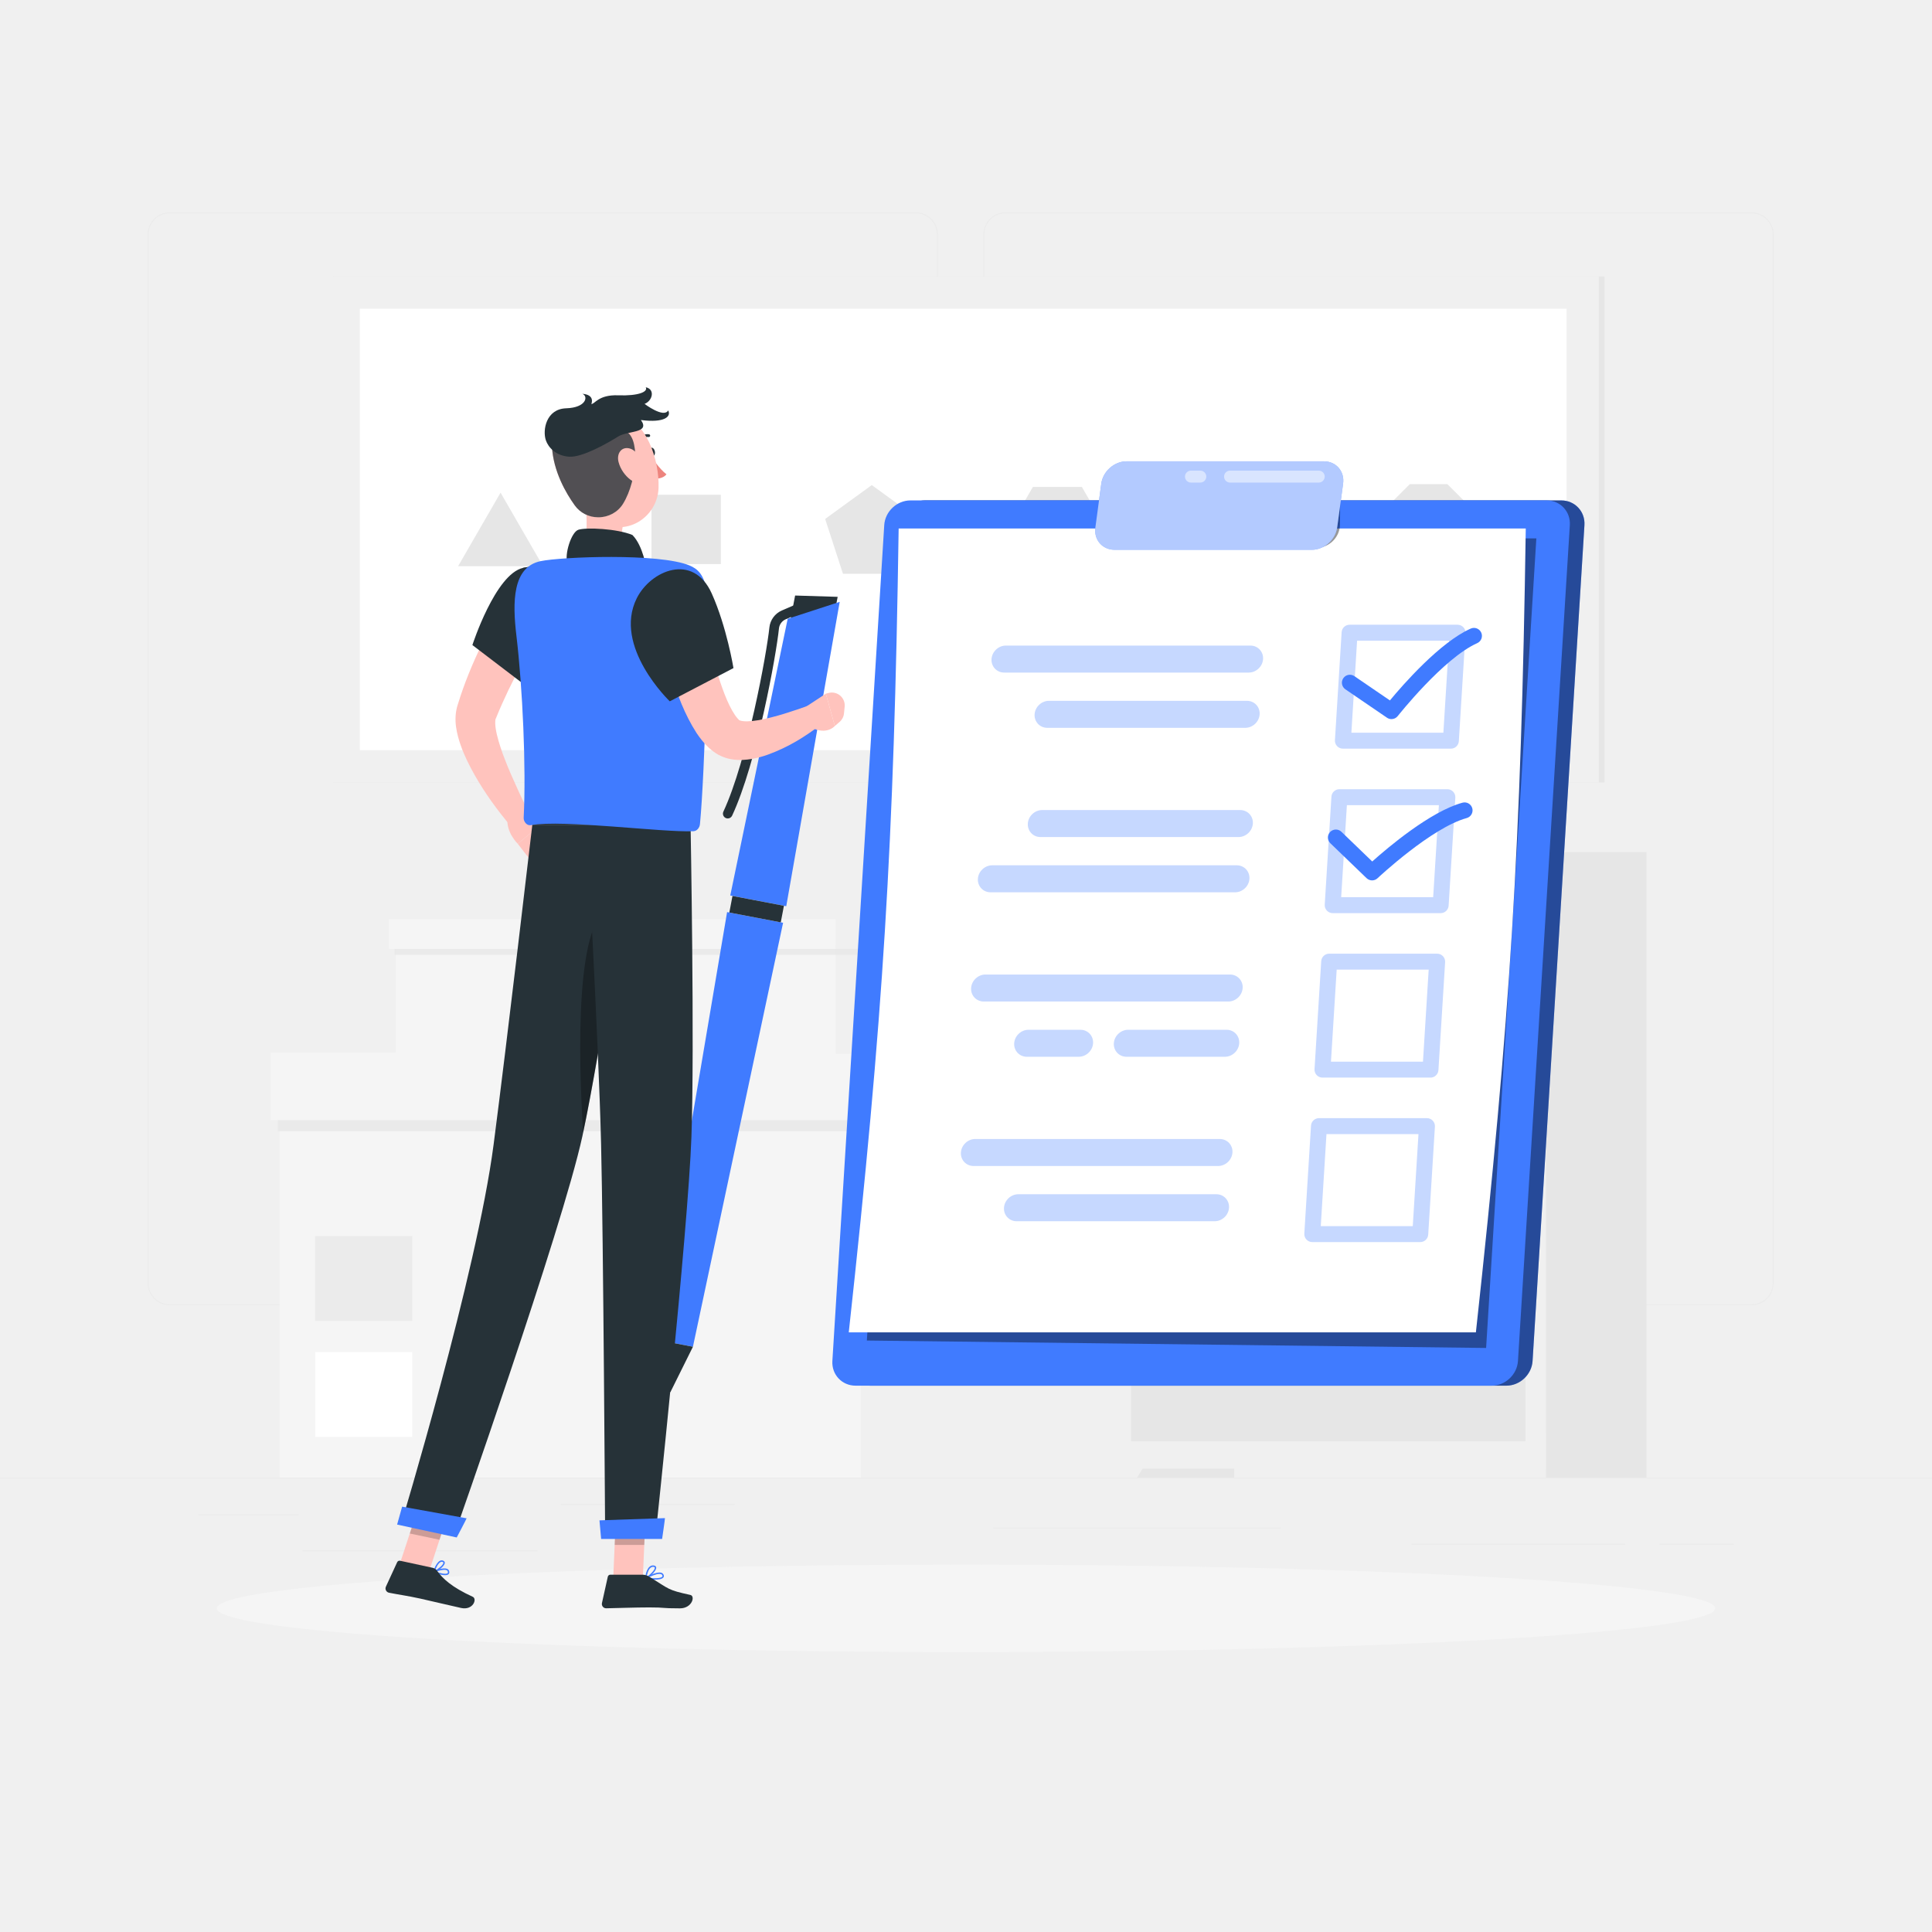
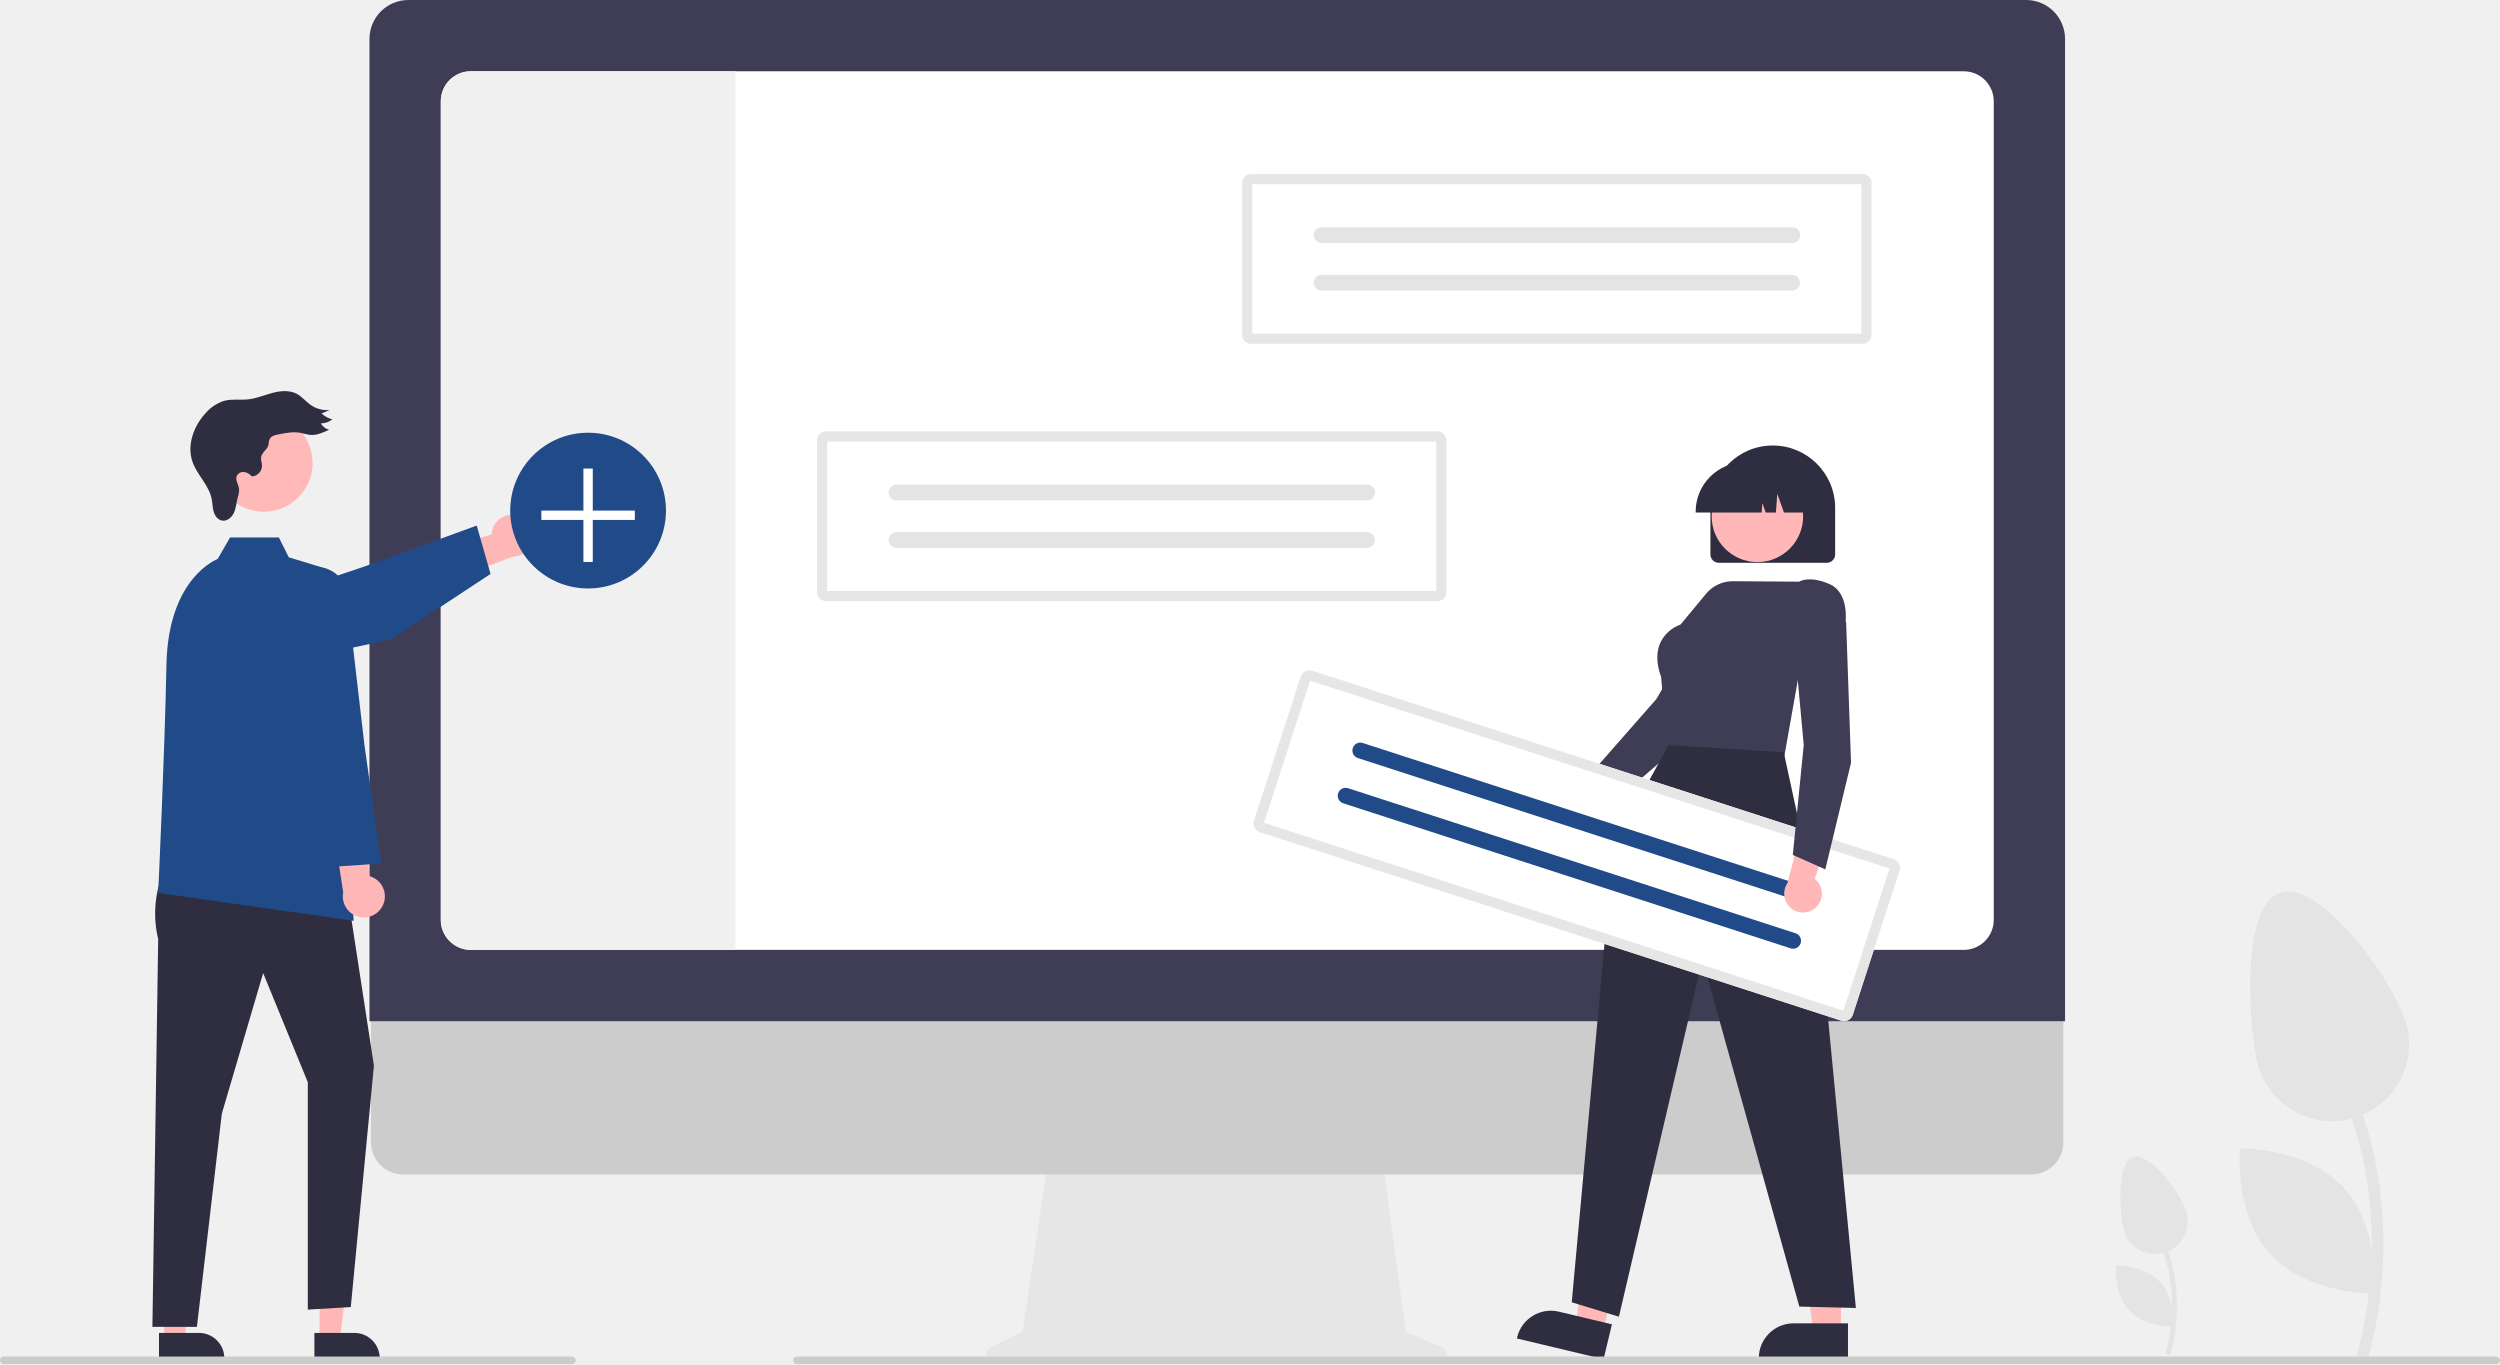
- <svg xmlns="http://www.w3.org/2000/svg" version="1.1" x="0px" y="0px" viewBox="0 0 500 500" style="enable-background:new 0 0 500 500;" xml:space="preserve">
-   <g id="Background_Complete">
-     <g>
-       <g>
-         <rect y="382.398" style="fill:#EBEBEB;" width="500" height="0.25" />
-         <path style="fill:#EBEBEB;" d="M237.014,337.8H43.915c-3.147,0-5.708-2.561-5.708-5.708V60.66c0-3.147,2.561-5.708,5.708-5.708     h193.099c3.146,0,5.707,2.561,5.707,5.708v271.432C242.721,335.239,240.16,337.8,237.014,337.8z M43.915,55.203     c-3.01,0-5.458,2.448-5.458,5.458v271.432c0,3.01,2.448,5.458,5.458,5.458h193.099c3.009,0,5.457-2.448,5.457-5.458V60.66     c0-3.009-2.448-5.458-5.457-5.458H43.915z" />
-         <path style="fill:#EBEBEB;" d="M453.31,337.8H260.212c-3.147,0-5.707-2.561-5.707-5.708V60.66c0-3.147,2.561-5.708,5.707-5.708     H453.31c3.148,0,5.708,2.561,5.708,5.708v271.432C459.019,335.239,456.458,337.8,453.31,337.8z M260.212,55.203     c-3.009,0-5.457,2.448-5.457,5.458v271.432c0,3.01,2.448,5.458,5.457,5.458H453.31c3.01,0,5.458-2.448,5.458-5.458V60.66     c0-3.009-2.448-5.458-5.458-5.458H260.212z" />
-       </g>
-       <g>
-         <rect x="51.279" y="391.922" style="fill:#EBEBEB;" width="25.997" height="0.25" />
-         <rect x="145.153" y="389.208" style="fill:#EBEBEB;" width="45.027" height="0.25" />
-         <rect x="78.277" y="401.208" style="fill:#EBEBEB;" width="60.792" height="0.25" />
-         <rect x="429.487" y="399.528" style="fill:#EBEBEB;" width="19.235" height="0.25" />
-         <rect x="365.291" y="399.528" style="fill:#EBEBEB;" width="55.292" height="0.25" />
-         <rect x="257.047" y="395.306" style="fill:#EBEBEB;" width="74.467" height="0.25" />
-       </g>
-     </g>
-     <g>
-       <g>
-         <g>
-           <rect x="222.815" y="274.51" style="fill:#F0F0F0;" width="42.049" height="107.889" />
-           <rect x="72.351" y="274.51" transform="matrix(-1 -1.224647e-16 1.224647e-16 -1 295.1656 656.9081)" style="fill:#F5F5F5;" width="150.465" height="107.889" />
-           <rect x="81.571" y="349.921" transform="matrix(-1 -1.224647e-16 1.224647e-16 -1 188.2566 721.8099)" style="fill:#FFFFFF;" width="25.115" height="21.968" />
-           <rect x="81.571" y="319.889" transform="matrix(-1 -1.224647e-16 1.224647e-16 -1 188.2566 661.7457)" style="fill:#EBEBEB;" width="25.115" height="21.968" />
-           <rect x="71.911" y="288.437" style="opacity:0.7;fill:#E6E6E6;" width="192.953" height="4.332" />
-         </g>
-         <g>
-           <rect x="222.815" y="272.418" style="fill:#F0F0F0;" width="44.37" height="17.475" />
-           <rect x="70.03" y="272.418" transform="matrix(-1 -1.224647e-16 1.224647e-16 -1 292.845 562.3096)" style="fill:#F5F5F5;" width="152.785" height="17.475" />
-         </g>
-       </g>
-       <g>
-         <g>
-           <rect x="216.246" y="239.436" style="fill:#F0F0F0;" width="32.677" height="33.253" />
-           <rect x="102.458" y="239.436" transform="matrix(-1 -1.224647e-16 1.224647e-16 -1 318.7046 512.1246)" style="fill:#F5F5F5;" width="113.788" height="33.253" />
-           <rect x="102.117" y="244.449" style="opacity:0.7;fill:#E6E6E6;" width="146.806" height="2.686" />
-         </g>
-         <g>
-           <rect x="216.246" y="237.81" style="fill:#F0F0F0;" width="34.48" height="7.77" />
-           <rect x="100.655" y="237.81" transform="matrix(-1 -1.224647e-16 1.224647e-16 -1 316.9012 483.3903)" style="fill:#F5F5F5;" width="115.591" height="7.77" />
-         </g>
-       </g>
-       <g>
-         <g>
-           <rect x="287.409" y="220.522" transform="matrix(-1 -1.224647e-16 1.224647e-16 -1 606.8085 602.9208)" style="fill:#E6E6E6;" width="31.991" height="161.876" />
-           <polygon style="fill:#F0F0F0;" points="294.258,382.398 287.409,382.398 287.409,370.92 301.44,370.92     " />
-           <rect x="394.123" y="220.522" transform="matrix(-1 -1.224647e-16 1.224647e-16 -1 820.2379 602.9208)" style="fill:#E6E6E6;" width="31.992" height="161.876" />
-           <rect x="287.409" y="220.522" transform="matrix(-1 -1.224647e-16 1.224647e-16 -1 687.5097 600.6029)" style="fill:#F0F0F0;" width="112.692" height="159.558" />
-           <rect x="292.722" y="227.594" transform="matrix(-1 -1.224647e-16 1.224647e-16 -1 687.5097 498.9454)" style="fill:#E6E6E6;" width="102.065" height="43.757" />
-           <path style="fill:#FAFAFA;" d="M350.463,248.541c0,3.705-3.003,6.708-6.708,6.708c-3.705,0-6.708-3.003-6.708-6.708      c0-3.705,3.003-6.708,6.708-6.708C347.46,241.833,350.463,244.837,350.463,248.541z" />
-           <polygon style="fill:#F0F0F0;" points="393.251,382.398 400.101,382.398 400.101,370.92 386.069,370.92     " />
-           <rect x="292.722" y="278.423" style="fill:#E6E6E6;" width="102.065" height="94.586" />
-           <circle style="fill:#FAFAFA;" cx="380.691" cy="292.52" r="6.708" />
-         </g>
-       </g>
-       <g>
-         <g>
-           <rect x="185.238" y="-27.507" transform="matrix(-1.836970e-16 1 -1 -1.836970e-16 387.7407 -113.713)" style="fill:#E6E6E6;" width="130.977" height="329.042" />
-           <rect x="183.785" y="-27.507" transform="matrix(-1.836970e-16 1 -1 -1.836970e-16 386.287 -112.2593)" style="fill:#F0F0F0;" width="130.977" height="329.042" />
-           <rect x="93.126" y="79.898" style="fill:#FFFFFF;" width="312.296" height="114.231" />
-         </g>
-         <polygon style="fill:#E6E6E6;" points="129.544,127.497 118.556,146.53 140.533,146.53    " />
-         <rect x="168.607" y="128.042" style="fill:#E6E6E6;" width="17.945" height="17.945" />
-         <polygon style="fill:#E6E6E6;" points="225.615,125.537 213.548,134.304 218.157,148.491 233.074,148.491 237.683,134.304    " />
-         <polygon style="fill:#E6E6E6;" points="279.995,126.025 267.306,126.025 260.962,137.014 267.306,148.003 279.995,148.003      286.339,137.014    " />
-         <polygon style="fill:#E6E6E6;" points="321.686,124.953 311.766,129.731 309.315,140.466 316.181,149.074 327.192,149.074      334.057,140.466 331.607,129.731    " />
-         <polygon style="fill:#E6E6E6;" points="374.577,125.291 364.866,125.291 357.999,132.158 357.999,141.87 364.866,148.737      374.577,148.737 381.444,141.87 381.444,132.158    " />
-       </g>
-     </g>
-   </g>
-   <g id="Background_Simple" style="display:none;">
-     <g style="display:inline;">
-       <path style="fill:#407BFF;" d="M243.603,327.371C159.159,315.009,63.76,275.8,73.804,179.666    c9.112-87.219,107.515-131.674,185.062-78.391c33.448,22.982,39.587,63.311,77.505,81.69    c37.904,18.372,93.03,19.875,93.189,75.254C429.805,343.967,299.172,335.506,243.603,327.371z" />
-       <path style="opacity:0.9;fill:#FFFFFF;" d="M243.603,327.371C159.159,315.009,63.76,275.8,73.804,179.666    c9.112-87.219,107.515-131.674,185.062-78.391c33.448,22.982,39.587,63.311,77.505,81.69    c37.904,18.372,93.03,19.875,93.189,75.254C429.805,343.967,299.172,335.506,243.603,327.371z" />
-     </g>
-   </g>
-   <g id="Shadow_1_">
-     <ellipse id="_x3C_Path_x3E__332_" style="fill:#F5F5F5;" cx="250" cy="416.238" rx="193.889" ry="11.323" />
-   </g>
-   <g id="To_Do_List">
-     <g>
-       <g>
-         <path style="fill:#407BFF;" d="M239.408,129.506h164.653c3.513,0,6.209,2.874,5.991,6.387l-13.423,216.331     c-0.218,3.513-3.271,6.387-6.784,6.387H225.192c-3.513,0-6.209-2.874-5.991-6.387l13.424-216.331     C232.842,132.38,235.895,129.506,239.408,129.506z" />
-         <path style="opacity:0.4;" d="M239.408,129.506h164.653c3.513,0,6.209,2.874,5.991,6.387l-13.423,216.331     c-0.218,3.513-3.271,6.387-6.784,6.387H225.192c-3.513,0-6.209-2.874-5.991-6.387l13.424-216.331     C232.842,132.38,235.895,129.506,239.408,129.506z" />
-       </g>
-       <path style="fill:#407BFF;" d="M235.626,129.506h164.654c3.513,0,6.209,2.874,5.991,6.387l-13.423,216.331    c-0.218,3.513-3.271,6.387-6.784,6.387H221.409c-3.513,0-6.209-2.874-5.991-6.387l13.424-216.331    C229.06,132.38,232.113,129.506,235.626,129.506z" />
-       <polygon style="opacity:0.4;" points="224.343,346.93 384.605,348.852 397.606,139.331 237.225,139.331   " />
-       <path style="fill:#FFFFFF;" d="M219.661,344.81c54.1,0,108.199,0,162.298,0c8.945-81.906,11.689-126.125,12.909-208.031    c-54.099,0-108.199,0-162.298,0C231.35,218.685,228.606,262.903,219.661,344.81z" />
-       <g>
-         <path style="opacity:0.3;fill:#407BFF;" d="M375.485,193.753H347.54c-0.569,0-1.113-0.235-1.503-0.65     c-0.391-0.415-0.592-0.973-0.557-1.541l1.734-27.944c0.068-1.088,0.97-1.936,2.06-1.936h27.945c0.569,0,1.113,0.235,1.503,0.65     c0.391,0.415,0.592,0.973,0.557,1.541l-1.734,27.944C377.477,192.905,376.575,193.753,375.485,193.753z M349.735,189.626h23.81     l1.479-23.817h-23.811L349.735,189.626z" />
-         <path style="opacity:0.3;fill:#407BFF;" d="M372.844,236.319h-27.944c-0.569,0-1.113-0.235-1.503-0.65     c-0.391-0.415-0.592-0.973-0.557-1.541l1.733-27.945c0.068-1.088,0.97-1.936,2.06-1.936h27.945c0.569,0,1.113,0.235,1.503,0.65     c0.391,0.415,0.592,0.973,0.557,1.541l-1.734,27.945C374.835,235.472,373.934,236.319,372.844,236.319z M347.095,232.192h23.81     l1.479-23.818h-23.811L347.095,232.192z" />
-         <path style="opacity:0.3;fill:#407BFF;" d="M370.203,278.885h-27.945c-0.569,0-1.113-0.235-1.503-0.65     c-0.391-0.415-0.592-0.973-0.557-1.541l1.734-27.945c0.068-1.088,0.97-1.936,2.06-1.936h27.944c0.569,0,1.113,0.235,1.503,0.65     c0.391,0.415,0.592,0.973,0.557,1.541l-1.733,27.945C372.194,278.037,371.293,278.885,370.203,278.885z M344.453,274.758h23.811     l1.478-23.818h-23.81L344.453,274.758z" />
-         <path style="opacity:0.3;fill:#407BFF;" d="M367.561,321.45h-27.944c-0.569,0-1.113-0.235-1.503-0.65     c-0.391-0.415-0.592-0.973-0.557-1.541l1.733-27.945c0.068-1.088,0.97-1.936,2.06-1.936h27.945c0.569,0,1.113,0.235,1.503,0.65     c0.391,0.415,0.592,0.973,0.557,1.541l-1.734,27.945C369.553,320.603,368.651,321.45,367.561,321.45z M341.813,317.323h23.81     l1.478-23.818H343.29L341.813,317.323z" />
-         <path style="opacity:0.3;fill:#407BFF;" d="M259.882,174.062h63.289c1.921,0,3.591-1.572,3.71-3.493l0,0     c0.119-1.921-1.355-3.493-3.276-3.493h-63.289c-1.921,0-3.591,1.572-3.71,3.493l0,0     C256.486,172.49,257.961,174.062,259.882,174.062z" />
-         <path style="opacity:0.3;fill:#407BFF;" d="M271.03,188.359h51.254c1.921,0,3.591-1.572,3.71-3.493l0,0     c0.119-1.921-1.355-3.493-3.276-3.493h-51.254c-1.921,0-3.591,1.572-3.71,3.493l0,0     C267.634,186.787,269.108,188.359,271.03,188.359z" />
-         <path style="opacity:0.3;fill:#407BFF;" d="M256.787,223.938h63.289c1.921,0,3.396,1.572,3.276,3.493l0,0     c-0.119,1.921-1.789,3.493-3.71,3.493h-63.289c-1.921,0-3.396-1.572-3.276-3.493l0,0     C253.197,225.51,254.866,223.938,256.787,223.938z" />
-         <path style="opacity:0.3;fill:#407BFF;" d="M269.709,209.641h51.254c1.921,0,3.396,1.572,3.276,3.493l0,0     c-0.119,1.921-1.789,3.493-3.71,3.493h-51.254c-1.921,0-3.396-1.572-3.276-3.493l0,0     C266.118,211.213,267.788,209.641,269.709,209.641z" />
-         <path style="opacity:0.3;fill:#407BFF;" d="M254.6,259.193h63.289c1.921,0,3.591-1.572,3.71-3.493l0,0     c0.119-1.921-1.355-3.493-3.276-3.493h-63.289c-1.921,0-3.591,1.572-3.71,3.493l0,0     C251.204,257.621,252.678,259.193,254.6,259.193z" />
-         <path style="opacity:0.3;fill:#407BFF;" d="M291.536,273.49h25.465c1.921,0,3.591-1.572,3.71-3.493l0,0     c0.119-1.921-1.355-3.493-3.276-3.493H291.97c-1.921,0-3.591,1.572-3.71,3.493l0,0     C288.141,271.918,289.615,273.49,291.536,273.49z" />
-         <path style="opacity:0.3;fill:#407BFF;" d="M265.747,273.49h13.43c1.921,0,3.591-1.572,3.71-3.493l0,0     c0.119-1.921-1.355-3.493-3.276-3.493h-13.43c-1.921,0-3.591,1.572-3.71,3.493l0,0     C262.352,271.918,263.826,273.49,265.747,273.49z" />
-         <path style="opacity:0.3;fill:#407BFF;" d="M251.958,301.759h63.289c1.921,0,3.591-1.572,3.71-3.493v0     c0.119-1.921-1.355-3.493-3.276-3.493h-63.289c-1.921,0-3.591,1.572-3.71,3.493v0     C248.563,300.187,250.037,301.759,251.958,301.759z" />
-         <path style="opacity:0.3;fill:#407BFF;" d="M263.106,316.055h51.254c1.921,0,3.591-1.572,3.71-3.493l0,0     c0.119-1.921-1.355-3.493-3.276-3.493h-51.254c-1.921,0-3.591,1.572-3.71,3.493l0,0     C259.71,314.483,261.185,316.055,263.106,316.055z" />
-         <path style="fill:#407BFF;" d="M360.113,186.105c-0.401,0-0.807-0.117-1.162-0.36l-10.768-7.355     c-0.94-0.643-1.183-1.926-0.539-2.867c0.642-0.94,1.923-1.184,2.867-0.539l9.199,6.284c3.357-4.051,12.94-15.036,20.91-18.59     c1.036-0.463,2.26,0.003,2.725,1.045c0.464,1.04-0.004,2.261-1.045,2.725c-8.701,3.878-20.446,18.721-20.565,18.87     C361.331,185.832,360.727,186.105,360.113,186.105z" />
-         <path style="fill:#407BFF;" d="M355.097,227.844c-0.517,0-1.032-0.193-1.432-0.578l-9.373-9.035     c-0.82-0.791-0.845-2.097-0.054-2.917c0.792-0.82,2.098-0.843,2.917-0.054l7.979,7.691c3.945-3.528,15.017-12.935,23.357-15.216     c1.099-0.302,2.233,0.348,2.534,1.446c0.301,1.099-0.347,2.233-1.446,2.534c-9.122,2.494-22.93,15.436-23.068,15.566     C356.114,227.656,355.605,227.844,355.097,227.844z" />
-       </g>
-       <path style="opacity:0.4;" d="M337.57,141.735l3.044,0.03c3.372,0.033,6.149-2.696,6.173-6.065l0.039-5.576    c0.003-0.347-0.267-0.618-0.615-0.618h-8.478c-0.375,0-0.693,0.315-0.696,0.69l-0.076,10.921    C336.959,141.461,337.225,141.731,337.57,141.735z" />
-       <g>
-         <g>
-           <path style="fill:#407BFF;" d="M291.551,119.388h51.062c3.168,0,5.41,2.592,4.982,5.759l-1.536,11.377      c-0.428,3.168-3.369,5.76-6.537,5.76h-51.062c-3.168,0-5.41-2.592-4.982-5.76l1.536-11.377      C285.441,121.98,288.383,119.388,291.551,119.388z" />
-           <path style="opacity:0.6;fill:#FFFFFF;" d="M291.551,119.388h51.062c3.168,0,5.41,2.592,4.982,5.759l-1.536,11.377      c-0.428,3.168-3.369,5.76-6.537,5.76h-51.062c-3.168,0-5.41-2.592-4.982-5.76l1.536-11.377      C285.441,121.98,288.383,119.388,291.551,119.388z" />
-         </g>
-         <path style="opacity:0.5;fill:#FFFFFF;" d="M341.287,124.89h-22.952c-0.854,0-1.547-0.692-1.547-1.547     c0-0.854,0.692-1.547,1.547-1.547h22.952c0.854,0,1.547,0.692,1.547,1.547C342.834,124.197,342.142,124.89,341.287,124.89z" />
-         <path style="opacity:0.5;fill:#FFFFFF;" d="M310.642,124.89h-2.422c-0.854,0-1.547-0.692-1.547-1.547     c0-0.854,0.692-1.547,1.547-1.547h2.422c0.854,0,1.547,0.692,1.547,1.547C312.189,124.197,311.496,124.89,310.642,124.89z" />
-       </g>
-     </g>
-   </g>
-   <g id="Character_1_">
-     <g>
-       <g>
-         <polygon style="fill:#407BFF;" points="169.462,346.654 179.331,348.537 202.662,238.816 188.172,236.051    " />
-         <polygon style="fill:#263238;" points="204.152,162.636 215.968,158.755 216.787,154.462 205.776,154.123    " />
-         <polygon style="fill:#407BFF;" points="203.854,160.139 217.313,155.761 203.482,234.523 188.991,231.758    " />
-         <rect x="189.05" y="233.102" transform="matrix(-0.9823 -0.1874 0.1874 -0.9823 344.0817 503.1089)" style="fill:#263238;" width="13.553" height="4.37" />
-         <path style="fill:#407BFF;" d="M171.236,359.641c-0.124,0.65,0.148,1.249,0.607,1.336c0.46,0.088,0.933-0.368,1.057-1.018     c0.124-0.65-0.148-1.249-0.607-1.336C171.833,358.534,171.36,358.991,171.236,359.641z" />
-         <polygon style="fill:#263238;" points="170.56,359.723 173.498,360.284 179.331,348.537 169.462,346.654    " />
-         <path style="fill:#263238;" d="M188.339,211.817c-0.176,0-0.355-0.038-0.525-0.117c-0.623-0.29-0.893-1.031-0.602-1.654     c6.196-13.284,11.228-41.043,11.904-47.645c0.199-1.947,1.442-3.64,3.243-4.415l3.27-1.409c0.632-0.272,1.364,0.018,1.636,0.649     c0.272,0.632-0.019,1.364-0.65,1.636l-3.271,1.41c-0.973,0.419-1.644,1.332-1.751,2.383c-0.71,6.933-5.707,34.684-12.124,48.443     C189.257,211.551,188.808,211.817,188.339,211.817z" />
-       </g>
-       <g>
-         <g>
-           <path style="fill:#FFC3BD;" d="M142.273,158.792c-2.492,4.265-5.01,8.794-7.371,13.236c-1.173,2.238-2.31,4.486-3.405,6.736      c-1.053,2.259-2.104,4.517-3.004,6.779l-0.17,0.41c0.001,0.007-0.015-0.017-0.021,0.01c-0.022,0.023-0.049,0.101-0.072,0.21      c-0.052,0.217-0.071,0.568-0.067,0.978c0.012,0.829,0.176,1.87,0.422,2.936c0.517,2.148,1.281,4.47,2.196,6.757      c0.891,2.307,1.912,4.619,2.971,6.932c1.034,2.316,2.194,4.646,3.292,6.902l-4.749,3.244c-3.539-4.153-6.66-8.465-9.418-13.269      c-1.343-2.418-2.647-4.911-3.644-7.765c-0.497-1.435-0.946-2.945-1.201-4.716c-0.127-0.888-0.185-1.849-0.119-2.932      c0.035-0.541,0.103-1.111,0.238-1.722c0.055-0.294,0.157-0.624,0.245-0.932l0.162-0.511c1.637-5.332,3.739-10.343,6.057-15.212      c2.348-4.88,4.859-9.516,7.785-14.182L142.273,158.792z" />
-           <path style="fill:#FFC3BD;" d="M136.351,209.251l4.466,3.478l-6.824,5.636c0,0-3.115-3.011-2.634-6.69L136.351,209.251z" />
-           <polygon style="fill:#FFC3BD;" points="142.638,217.809 138.092,223.66 133.993,218.366 140.818,212.729     " />
-           <path style="fill:#263238;" d="M168.042,117.108c0.123,0.605,0.544,1.031,0.939,0.951c0.396-0.08,0.617-0.636,0.494-1.242      c-0.123-0.606-0.544-1.031-0.939-0.951C168.14,115.947,167.919,116.503,168.042,117.108z" />
-           <path style="fill:#ED847E;" d="M168.53,118.15c0,0,2.087,3.213,3.945,4.59c-0.868,1.217-2.782,1.131-2.782,1.131L168.53,118.15z      " />
-           <path style="fill:#263238;" d="M165.142,114.197c-0.088,0-0.177-0.032-0.246-0.096c-0.147-0.136-0.156-0.366-0.02-0.513      c1.363-1.475,3.016-1.213,3.087-1.201c0.197,0.034,0.33,0.221,0.297,0.418c-0.034,0.197-0.224,0.329-0.417,0.297l0,0      c-0.054-0.009-1.347-0.198-2.434,0.978C165.337,114.157,165.24,114.197,165.142,114.197z" />
-           <path style="fill:#FFC3BD;" d="M150.795,125.624c1.099,5.604,2.195,15.871-1.726,19.611c0,0,1.532,5.685,11.945,5.685      c11.45,0,5.472-5.684,5.472-5.684c-6.249-1.492-6.088-6.129-4.999-10.483L150.795,125.624z" />
-           <path style="fill:#263238;" d="M146.854,145.657c-0.833-1.978,0.951-7.976,2.849-8.563c2.089-0.646,10.029-0.285,13.97,1.364      c2.803,2.84,3.612,8.738,3.612,8.738L146.854,145.657z" />
-           <path style="fill:#407BFF;" d="M114.147,407.525c0.768,0.166,1.537,0.21,1.907-0.105c0.155-0.132,0.312-0.386,0.176-0.843      c-0.072-0.24-0.228-0.42-0.467-0.534c-1.034-0.494-3.411,0.475-3.512,0.517c-0.066,0.027-0.11,0.091-0.112,0.162      c-0.003,0.072,0.038,0.138,0.102,0.169C112.605,407.066,113.376,407.358,114.147,407.525z M115.394,406.301      c0.078,0.017,0.15,0.04,0.213,0.07c0.144,0.069,0.234,0.17,0.276,0.31c0.097,0.327-0.024,0.429-0.064,0.463      c-0.412,0.35-1.941,0.028-3.019-0.404C113.531,406.482,114.713,406.153,115.394,406.301z" />
-           <path style="fill:#407BFF;" d="M112.282,406.905c0.029,0.006,0.06,0.005,0.089-0.003c0.866-0.253,2.719-1.569,2.741-2.438      c0.004-0.158-0.051-0.443-0.464-0.587c-0.268-0.094-0.538-0.071-0.804,0.065c-1.024,0.522-1.671,2.644-1.697,2.734      c-0.019,0.064-0.002,0.133,0.045,0.18C112.217,406.881,112.248,406.898,112.282,406.905z M114.45,404.197      c0.026,0.006,0.053,0.013,0.079,0.022c0.224,0.078,0.221,0.188,0.22,0.235c-0.013,0.514-1.235,1.546-2.132,1.964      c0.224-0.612,0.736-1.82,1.392-2.155C114.159,404.188,114.304,404.165,114.45,404.197z" />
-           <path style="fill:#407BFF;" d="M169.443,408.81c0.983,0,1.933-0.135,2.251-0.577c0.111-0.154,0.199-0.418-0.015-0.793      c-0.12-0.21-0.314-0.353-0.575-0.424c-1.275-0.347-3.952,1.179-4.065,1.244c-0.065,0.038-0.101,0.112-0.089,0.187      c0.012,0.075,0.07,0.134,0.144,0.149C167.582,408.692,168.527,408.81,169.443,408.81z M170.658,407.324      c0.128,0,0.246,0.013,0.351,0.042c0.167,0.045,0.284,0.128,0.355,0.254c0.128,0.225,0.081,0.337,0.035,0.401      c-0.356,0.495-2.293,0.507-3.717,0.305C168.393,407.961,169.763,407.324,170.658,407.324z" />
-           <path style="fill:#407BFF;" d="M167.129,408.598c0.025,0,0.05-0.005,0.074-0.016c0.925-0.415,2.756-2.072,2.616-2.938      c-0.033-0.203-0.177-0.456-0.676-0.507c-0.372-0.038-0.709,0.067-1.006,0.311c-0.974,0.8-1.181,2.864-1.189,2.951      c-0.006,0.064,0.022,0.127,0.075,0.164C167.055,408.587,167.092,408.598,167.129,408.598z M168.998,405.493      c0.036,0,0.072,0.002,0.109,0.006c0.326,0.033,0.347,0.162,0.354,0.204c0.084,0.52-1.16,1.822-2.104,2.389      c0.098-0.603,0.371-1.837,1.011-2.362C168.561,405.571,168.768,405.493,168.998,405.493z" />
-           <polygon style="fill:#FFC3BD;" points="158.706,408.417 166.366,408.417 167.129,390.678 159.469,390.678     " />
-           <polygon style="fill:#FFC3BD;" points="103.426,404.871 111.118,406.491 116.545,389.969 108.854,388.348     " />
-           <path style="fill:#263238;" d="M111.949,405.74l-8.411-1.821c-0.306-0.066-0.617,0.089-0.748,0.373l-2.92,6.335      c-0.303,0.657,0.098,1.428,0.808,1.569c2.947,0.585,4.411,0.722,8.11,1.523c2.276,0.493,7.413,1.744,10.555,2.424      c3.074,0.665,4.226-2.338,3-2.898c-5.495-2.511-7.791-4.721-9.278-6.781C112.797,406.092,112.397,405.837,111.949,405.74z" />
-           <path style="fill:#263238;" d="M166.316,407.53h-8.365c-0.313,0-0.584,0.218-0.652,0.523l-1.513,6.809      c-0.157,0.706,0.379,1.375,1.102,1.363c3.018-0.051,7.378-0.228,11.171-0.228c4.435,0,2.712,0.242,7.913,0.242      c3.145,0,4.018-3.179,2.701-3.467c-5.992-1.311-5.333-1.451-10.511-4.644C167.598,407.78,166.977,407.53,166.316,407.53z" />
-           <g>
-             <path style="fill:#263238;" d="M135.354,146.967c-7.179,1.646-13.099,19.974-13.099,19.974l14.417,10.989       c0,0,5.291-4.989,7.646-14.157C146.787,154.167,142.695,145.284,135.354,146.967z" />
-           </g>
-           <path style="opacity:0.2;" d="M141.507,160.445c-3.9,3.858-5.172,10.886-5.474,16.996l0.636,0.49c0,0,5.297-4.995,7.654-14.16      c0.146-0.573,0.271-1.147,0.375-1.71L141.507,160.445z" />
-           <g>
-             <path style="fill:#263238;" d="M178.268,147.362c0,0,8.153,9.209,0.454,66.209c-12.345,0-34.964,0-40.971,0       c-0.282-6.289,3.669-36.97-2.396-66.604c0,0,7.023-1.409,13.715-1.732c5.235-0.252,12.814-0.419,17.416,0.001       C172.553,145.789,178.268,147.362,178.268,147.362z" />
-           </g>
-           <g>
-             <polygon style="opacity:0.2;" points="167.127,390.683 166.736,399.826 159.072,399.826 159.464,390.683      " />
-             <polygon style="opacity:0.2;" points="108.85,388.352 116.545,389.974 113.744,398.489 106.049,396.868      " />
-           </g>
-           <path style="fill:#FFC3BD;" d="M147.587,119.929c1.968,7.343,2.747,11.741,7.278,14.794c6.816,4.593,15.302-0.678,15.568-8.461      c0.239-7.006-3.019-17.837-10.9-19.317C151.77,105.487,145.619,112.586,147.587,119.929z" />
-           <g>
-             <path style="fill:#FFC3BD;" d="M154.907,133.873c-0.033,0-0.065,0-0.098,0c-2.403,0.003-4.664-1.135-6.066-3.086       c-2.304-3.206-5.531-8.774-5.901-15.204c2.917-3.083,13.892-5.112,18.778-4c4.073,0.927,3.48,12.521-0.371,18.783       C159.9,132.559,157.48,133.863,154.907,133.873z" />
-             <path style="opacity:0.8;fill:#263238;" d="M154.907,133.873c-0.033,0-0.065,0-0.098,0c-2.403,0.003-4.664-1.135-6.066-3.086       c-2.304-3.206-5.531-8.774-5.901-15.204c2.917-3.083,13.892-5.112,18.778-4c4.073,0.927,3.48,12.521-0.371,18.783       C159.9,132.559,157.48,133.863,154.907,133.873z" />
-           </g>
-           <path style="fill:#263238;" d="M147.286,118.194c-3.451-0.247-5.403-2.418-6.028-4.278c-0.873-2.597,0.056-8.083,5.278-8.25      c5.222-0.167,5.778-3.139,4.167-3.75c3.417,0.25,2.333,2.639,2.333,2.639c0.917,0.055,1.778-2.445,6.972-2.25      c5.194,0.194,7.778-0.917,7.111-2.083c2.472,0.5,1.778,3.5-0.306,4.306c0,0,4.944,3.75,6.111,1.694      c0.833,1.5-0.806,3.294-7.056,2.48c2.493,3.485-3.408,2.703-5.922,4.286C157.433,114.572,150.737,118.441,147.286,118.194z" />
-           <path style="fill:#FFC3BD;" d="M160.081,119.585c0.5,1.928,1.766,3.585,3.091,4.571c1.993,1.483,3.482,0.023,3.341-2.232      c-0.128-2.031-1.318-5.249-3.517-5.851C160.829,115.48,159.509,117.381,160.081,119.585z" />
-           <path style="fill:#263238;" d="M164.188,213.57c0,0-8.693,58.539-13.465,80.47c-5.226,24.016-33.249,103.474-33.249,103.474      l-13.712-2.969c0,0,19.596-64.752,23.982-98.328c3.369-25.79,10.008-82.647,10.008-82.647H164.188z" />
-           <path style="fill:#407BFF;" d="M120.756,392.937c0.058,0.013-2.556,4.959-2.556,4.959l-15.427-3.34l1.3-4.638L120.756,392.937z" />
-           <path style="opacity:0.3;" d="M158.694,234.428c-10.052,1.971-8.988,39.456-7.779,58.735      c2.899-13.628,7.142-39.852,10.041-58.464C160.289,234.365,159.538,234.261,158.694,234.428z" />
-           <path style="fill:#263238;" d="M178.721,213.57c0,0,1.055,57.272,0.222,80.632c-0.867,24.297-9.353,103.854-9.353,103.854      h-12.976c0,0-0.476-78.137-1.054-101.999c-0.629-26.014-3.77-82.486-3.77-82.486H178.721z" />
-           <path style="fill:#407BFF;" d="M172.087,392.887c0.06,0-0.732,5.387-0.732,5.387H155.57l-0.427-4.808L172.087,392.887z" />
-           <path style="fill:#407BFF;" d="M178.455,146.346c2.011,0.838,3.939,2.327,4.518,7.273c0.557,4.754-0.522,46.382-1.827,59.675      c-0.09,0.922-0.762,1.784-1.686,1.824c-8.194,0.355-33.564-3.073-42.125-1.566c-0.982,0.173-1.861-0.919-1.809-1.92      c0.673-12.954-0.296-33.847-1.88-47.125c-1.034-8.666-1.041-17.735,6.237-19.277      C145.263,144.09,170.635,143.088,178.455,146.346z" />
-           <path style="fill:#FFC3BD;" d="M181.629,157.854c0.457,2.195,0.954,4.59,1.501,6.87c0.561,2.298,1.119,4.59,1.756,6.836      c0.624,2.248,1.299,4.461,2.068,6.57c0.75,2.101,1.602,4.146,2.551,5.791c0.459,0.81,0.954,1.539,1.337,1.96      c0.186,0.213,0.337,0.345,0.373,0.391c0.005,0.012-0.013,0.087,0.198,0.152c0.354,0.153,1.135,0.284,2.027,0.254      c0.898-0.028,1.913-0.144,2.961-0.318c4.21-0.767,8.86-2.322,13.261-3.903l2.911,4.96c-4.162,3.227-8.473,5.904-13.727,7.84      c-1.321,0.477-2.716,0.886-4.259,1.151c-1.545,0.253-3.257,0.431-5.313,0.083c-1-0.157-2.172-0.541-3.25-1.104      c-1.031-0.565-1.848-1.207-2.547-1.845c-1.392-1.286-2.348-2.566-3.205-3.828c-3.219-5.043-4.918-9.925-6.511-14.869      c-0.753-2.47-1.443-4.936-2.016-7.422c-0.584-2.506-1.124-4.919-1.551-7.56L181.629,157.854z" />
-           <g>
-             <path style="fill:#263238;" d="M164.779,154.852c-6.222,12.512,8.561,26.652,8.561,26.652l16.48-8.605       c0,0-1.741-10.681-5.629-19.321C179.387,142.904,168.358,147.655,164.779,154.852z" />
-           </g>
-           <path style="fill:#FFC3BD;" d="M208.139,183.196l5.59-3.673l2.325,8.362c0,0-2.509,2.926-7.085-0.264L208.139,183.196z" />
-           <path style="fill:#FFC3BD;" d="M218.598,182.903l-0.178,1.754c-0.086,0.847-0.495,1.628-1.142,2.181l-1.224,1.046l-2.325-8.362      l0.715-0.185C216.692,178.756,218.832,180.593,218.598,182.903z" />
-         </g>
-       </g>
-     </g>
-   </g>
+ <svg xmlns="http://www.w3.org/2000/svg" data-name="Layer 1" width="1005.563" height="548.695" viewBox="0 0 1005.563 548.695">
+   <path d="M970.113,720.75c.096-.288,9.414-29.119-7.077-54.845l-1.684,1.079c15.963,24.903,6.956,52.855,6.864,53.134Z" transform="translate(-97.21873 -175.6525)" fill="#e4e4e4" />
+   <path d="M951.243,669.605a13.113,13.113,0,1,0,25.662-5.412c-1.494-7.086-14.164-24.722-21.251-23.228S949.749,662.519,951.243,669.605Z" transform="translate(-97.21873 -175.6525)" fill="#e4e4e4" />
+   <path d="M953.633,702.748c6.324,6.834,17.638,6.649,17.638,6.649s1.06-11.266-5.264-18.1-17.638-6.649-17.638-6.649S947.308,695.914,953.633,702.748Z" transform="translate(-97.21873 -175.6525)" fill="#e4e4e4" />
+   <path d="M1049.489,722.75c.226-.68,22.216-68.718-16.702-129.429l-3.973,2.547c37.672,58.77,16.416,124.733,16.197,125.392Z" transform="translate(-97.21873 -175.6525)" fill="#e4e4e4" />
+   <path d="M1004.958,602.051a30.946,30.946,0,0,0,60.56-12.772c-3.527-16.723-33.426-58.343-50.15-54.816S1001.431,585.328,1004.958,602.051Z" transform="translate(-97.21873 -175.6525)" fill="#e4e4e4" />
+   <path d="M1010.597,680.267c14.925,16.128,41.625,15.69,41.625,15.69s2.502-26.586-12.423-42.714-41.625-15.69-41.625-15.69S995.672,664.139,1010.597,680.267Z" transform="translate(-97.21873 -175.6525)" fill="#e4e4e4" />
+   <path d="M677.315,717.627l-14.592-6.144-10.01-73.151H519.408L508.557,711.184l-13.055,6.527a3.1,3.1,0,0,0,1.387,5.873H676.112A3.1,3.1,0,0,0,677.315,717.627Z" transform="translate(-97.21873 -175.6525)" fill="#e6e6e6" />
+   <path d="M914.206,648.064H259.377a12.973,12.973,0,0,1-12.944-12.973V542.751h680.718v92.34A12.974,12.974,0,0,1,914.206,648.064Z" transform="translate(-97.21873 -175.6525)" fill="#ccc" />
+   <path d="M927.835,586.393h-682V191.292a15.657,15.657,0,0,1,15.64-15.639H912.195A15.657,15.657,0,0,1,927.835,191.292Z" transform="translate(-97.21873 -175.6525)" fill="#3f3d56" />
+   <path d="M887.106,204.328h-600.54a12.065,12.065,0,0,0-12.05,12.06v329.27a12.065,12.065,0,0,0,12.05,12.06h600.54a12.072,12.072,0,0,0,12.05-12.06v-329.27A12.072,12.072,0,0,0,887.106,204.328Z" transform="translate(-97.21873 -175.6525)" fill="#fff" />
+   <path d="M393.016,204.328v353.39H286.566a12.065,12.065,0,0,1-12.05-12.06v-329.27a12.065,12.065,0,0,1,12.05-12.06Z" transform="translate(-97.21873 -175.6525)" fill="#f0f0f0" />
+   <path d="M305.196,382.849a8.406,8.406,0,0,0-10.263,7.799l-28.653,8.447,11.862,10.014,25.391-9.557a8.452,8.452,0,0,0,1.663-16.703Z" transform="translate(-97.21873 -175.6525)" fill="#ffb6b6" />
+   <path d="M189.424,446.424a11.952,11.952,0,0,1-3.808-23.276l58.064-19.6,45.292-16.5,5.558,19.455-39.984,26.347-62.624,13.311A12.025,12.025,0,0,1,189.424,446.424Z" transform="translate(-97.21873 -175.6525)" fill="#204b88" />
+   <polygon points="128.541 538.792 136.693 538.792 140.572 507.347 128.539 507.347 128.541 538.792" fill="#ffb6b6" />
+   <path d="M223.68,711.783l16.055-.001h.001A10.232,10.232,0,0,1,249.967,722.014v.332l-26.287.001Z" transform="translate(-97.21873 -175.6525)" fill="#2f2e41" />
+   <polygon points="66.033 538.792 74.185 538.792 78.064 507.347 66.032 507.347 66.033 538.792" fill="#ffb6b6" />
+   <path d="M161.172,711.783l16.055-.001h.001A10.232,10.232,0,0,1,187.46,722.014v.332l-26.287.001Z" transform="translate(-97.21873 -175.6525)" fill="#2f2e41" />
+   <path d="M163.171,525.829a43.784,43.784,0,0,0-2.327,27.549l-2.327,155.984h17.905l10.024-85.782,16.624-56.523,17.954,43.888v91.471l17.289-1.034,9.31-97.086-10.64-69.157Z" transform="translate(-97.21873 -175.6525)" fill="#2f2e41" />
+   <path d="M228.671,404.471l-15.294-4.655-3.99-7.98H189.741l-4.959,8.645s-19.949,7.315-20.614,42.558-3.325,91.767-3.325,91.767l78.661,11.214Z" transform="translate(-97.21873 -175.6525)" fill="#204b88" />
+   <path d="M251.254,539.709A8.406,8.406,0,0,0,245.759,528.049l-2.306-29.783-12.261,9.521,4.069,26.823a8.452,8.452,0,0,0,15.992,5.099Z" transform="translate(-97.21873 -175.6525)" fill="#ffb6b6" />
+   <path d="M230.334,524.358l-17.458-44.588V415.748a11.951,11.951,0,0,1,23.821-1.385l7.1,60.871L250.52,522.966Z" transform="translate(-97.21873 -175.6525)" fill="#204b88" />
+   <circle cx="106.114" cy="186.2" r="19.632" fill="#ffb9b9" />
+   <path d="M204.618,355.885c-.919,1.179-2.178,2.244-2.38,3.725-.15,1.097.33,2.182.375,3.288a4.388,4.388,0,0,1-4.102,4.393,4.868,4.868,0,0,0-3.133-1.792,2.891,2.891,0,0,0-2.977,1.72c-.583,1.647.766,3.32.983,5.053a10.452,10.452,0,0,1-.612,3.766c-.497,1.989-.63,4.093-1.503,5.949s-2.813,3.451-4.822,3.041c-1.689-.345-2.832-1.981-3.305-3.639s-.451-3.416-.793-5.106c-1.111-5.491-5.837-9.559-7.691-14.845-2.376-6.773.478-14.521,5.398-19.749a16.076,16.076,0,0,1,7.489-4.849c3.066-.781,6.307-.22,9.452-.553,3.364-.357,6.526-1.724,9.795-2.593s6.921-1.196,9.893.42c2.073,1.127,3.574,3.071,5.505,4.427a11.548,11.548,0,0,0,7.587,2.031l-3.21,1.403a10.311,10.311,0,0,0,4.325,2.369,7.48,7.48,0,0,1-4.609,1.618,5.264,5.264,0,0,0,3.316,2.55c-2.438,1.144-5.026,2.317-7.706,2.059-1.313-.126-2.568-.593-3.865-.833-2.765-.512-5.604.019-8.365.548-1.45.278-3.23.545-3.962,1.939C205.091,353.386,205.557,354.68,204.618,355.885Z" transform="translate(-97.21873 -175.6525)" fill="#2f2e41" />
+   <circle cx="236.547" cy="205.371" r="31.32" fill="#204b88" />
+   <polygon points="255.339 205.371 238.427 205.371 238.427 188.458 234.668 188.458 234.668 205.371 217.755 205.371 217.755 209.129 234.668 209.129 234.668 226.042 238.427 226.042 238.427 209.129 255.339 209.129 255.339 205.371" fill="#fff" />
+   <path d="M600.474,245.661a3.647,3.647,0,0,0-3.643,3.643v60.998a3.647,3.647,0,0,0,3.643,3.643H846.377a3.647,3.647,0,0,0,3.643-3.643v-60.998a3.647,3.647,0,0,0-3.643-3.643Z" transform="translate(-97.21873 -175.6525)" fill="#fff" />
+   <path d="M600.474,245.661a3.647,3.647,0,0,0-3.643,3.643v60.998a3.647,3.647,0,0,0,3.643,3.643H846.377a3.647,3.647,0,0,0,3.643-3.643v-60.998a3.647,3.647,0,0,0-3.643-3.643Z" transform="translate(-97.21873 -175.6525)" fill="#e6e6e6" />
+   <path d="M600.93,309.847H845.921V249.759H600.93Z" transform="translate(-97.21873 -175.6525)" fill="#fff" />
+   <path d="M628.784,267.053a3.188,3.188,0,0,0,0,6.375H818.058a3.188,3.188,0,1,0,.003-6.375H628.784Z" transform="translate(-97.21873 -175.6525)" fill="#e4e4e4" />
+   <path d="M628.784,286.178a3.188,3.188,0,0,0,0,6.375H818.058a3.188,3.188,0,0,0,.014-6.375h-189.288Z" transform="translate(-97.21873 -175.6525)" fill="#e4e4e4" />
+   <path d="M429.474,349.161a3.647,3.647,0,0,0-3.643,3.643v60.998a3.647,3.647,0,0,0,3.643,3.643H675.377a3.647,3.647,0,0,0,3.643-3.643v-60.998a3.647,3.647,0,0,0-3.643-3.643Z" transform="translate(-97.21873 -175.6525)" fill="#fff" />
+   <path d="M429.474,349.161a3.647,3.647,0,0,0-3.643,3.643v60.998a3.647,3.647,0,0,0,3.643,3.643H675.377a3.647,3.647,0,0,0,3.643-3.643v-60.998a3.647,3.647,0,0,0-3.643-3.643Z" transform="translate(-97.21873 -175.6525)" fill="#e6e6e6" />
+   <path d="M429.93,413.347H674.921V353.259H429.93Z" transform="translate(-97.21873 -175.6525)" fill="#fff" />
+   <path d="M457.784,370.553a3.188,3.188,0,0,0,0,6.375H647.058a3.188,3.188,0,1,0,.003-6.375H457.784Z" transform="translate(-97.21873 -175.6525)" fill="#e4e4e4" />
+   <path d="M457.784,389.678a3.188,3.188,0,0,0,0,6.375H647.058a3.188,3.188,0,0,0,.014-6.375h-189.288Z" transform="translate(-97.21873 -175.6525)" fill="#e4e4e4" />
+   <path d="M729.211,512.874a7.536,7.536,0,0,0,6.404-9.619l21.793-15.566-12.988-5.001-18.704,15.549a7.577,7.577,0,0,0,3.494,14.638Z" transform="translate(-97.21873 -175.6525)" fill="#ffb7b7" />
+   <path d="M741.31,502.622l-7.23-12.348.154-.175,29.17-33.209,22.648-38.623,19.667,2.507.29,5.945-.059.089L774.704,473.777l-.033.028Z" transform="translate(-97.21873 -175.6525)" fill="#3f3d56" />
+   <polygon points="740.467 535.914 729.346 535.913 724.054 493.014 740.469 493.015 740.467 535.914" fill="#ffb7b7" />
+   <path d="M840.523,722.347l-35.862-.001v-.454a13.959,13.959,0,0,1,13.958-13.958H818.62l21.903.001Z" transform="translate(-97.21873 -175.6525)" fill="#2f2e41" />
+   <polygon points="644.748 535.55 633.93 532.967 638.746 490.012 654.712 493.824 644.748 535.55" fill="#ffb7b7" />
+   <path d="M742.222,722.347l-34.881-8.329.105-.441a13.959,13.959,0,0,1,16.818-10.335l.001 0,21.304,5.087Z" transform="translate(-97.21873 -175.6525)" fill="#2f2e41" />
+   <path d="M785.191,398.654V379.933a25.086,25.086,0,0,1,50.173,0v18.721a3.374,3.374,0,0,1-3.37,3.37h-43.433A3.374,3.374,0,0,1,785.191,398.654Z" transform="translate(-97.21873 -175.6525)" fill="#2f2e41" />
+   <circle cx="706.868" cy="207.695" r="18.392" fill="#ffb7b7" />
+   <path d="M779.256,381.431a19.867,19.867,0,0,1,19.844-19.844h3.744a19.867,19.867,0,0,1,19.844,19.844v.374h-7.913l-2.699-7.557-.54,7.557h-4.089l-1.362-3.813-.272,3.813H779.256Z" transform="translate(-97.21873 -175.6525)" fill="#2f2e41" />
+   <path d="M814.815,480.421l-46.83-1.782-2.618-30.637c-2.019-5.608-2.052-10.423-.097-14.31a14.324,14.324,0,0,1,7.908-6.835l10.247-12.376a13.947,13.947,0,0,1,10.83-5.048l26.623.182c.642-.386,4.535-2.364,12.212.964,8.327,3.61,6.393,16.147,6.373,16.273l-.019.118-.091.077-17.71,14.914Z" transform="translate(-97.21873 -175.6525)" fill="#3f3d56" />
+   <polygon points="671.139 299.694 648.988 340.08 632.194 523.817 651.169 529.612 684.756 385.882 723.736 525.534 746.481 526.103 730.994 364.944 717.46 302.548 671.139 299.694" fill="#2f2e41" />
+   <path d="M624.995,445.41a3.647,3.647,0,0,0-4.589,2.342L601.596,505.778a3.647,3.647,0,0,0,2.342,4.589L837.857,586.196a3.647,3.647,0,0,0,4.589-2.342l18.81-58.025a3.647,3.647,0,0,0-2.342-4.589Z" transform="translate(-97.21873 -175.6525)" fill="#fff" />
+   <path d="M624.995,445.41a3.647,3.647,0,0,0-4.589,2.342L601.596,505.778a3.647,3.647,0,0,0,2.342,4.589L837.857,586.196a3.647,3.647,0,0,0,4.589-2.342l18.81-58.025a3.647,3.647,0,0,0-2.342-4.589Z" transform="translate(-97.21873 -175.6525)" fill="#e6e6e6" />
+   <path d="M605.635,506.609l233.053,75.548,18.529-57.159-233.053-75.548Z" transform="translate(-97.21873 -175.6525)" fill="#fff" />
+   <path d="M645.328,474.49a3.188,3.188,0,0,0-1.966,6.065l180.05,58.366a3.188,3.188,0,1,0,1.969-6.064l-.003-.001Z" transform="translate(-97.21873 -175.6525)" fill="#204b88" />
+   <path d="M639.431,492.683a3.188,3.188,0,0,0-1.966,6.065L817.514,557.114a3.188,3.188,0,0,0,1.979-6.06l-.014-.004Z" transform="translate(-97.21873 -175.6525)" fill="#204b88" />
+   <path d="M827.539,540.728a7.536,7.536,0,0,0-.397-11.549l8.648-25.347-13.47,3.5-6.147,23.533a7.577,7.577,0,0,0,11.366,9.863Z" transform="translate(-97.21873 -175.6525)" fill="#ffb7b7" />
+   <path d="M831.402,525.347,818.333,519.521l4.391-44.216-4.087-44.586,17.446-9.418,3.698,4.663.004.106,1.96,56.38-.01.043Z" transform="translate(-97.21873 -175.6525)" fill="#3f3d56" />
+   <path d="M1101.255,724.347l-683.448,0a1.567,1.567,0,0,1-1.539-1.134,1.529,1.529,0,0,1,1.477-1.919l683.385,0a1.615,1.615,0,0,1,1.616,1.194A1.528,1.528,0,0,1,1101.255,724.347Z" transform="translate(-97.21873 -175.6525)" fill="#ccc" />
+   <path d="M327.255,724.347l-228.448,0a1.567,1.567,0,0,1-1.539-1.134,1.529,1.529,0,0,1,1.477-1.919l228.385,0a1.615,1.615,0,0,1,1.616,1.194A1.528,1.528,0,0,1,327.255,724.347Z" transform="translate(-97.21873 -175.6525)" fill="#ccc" />
</svg>
